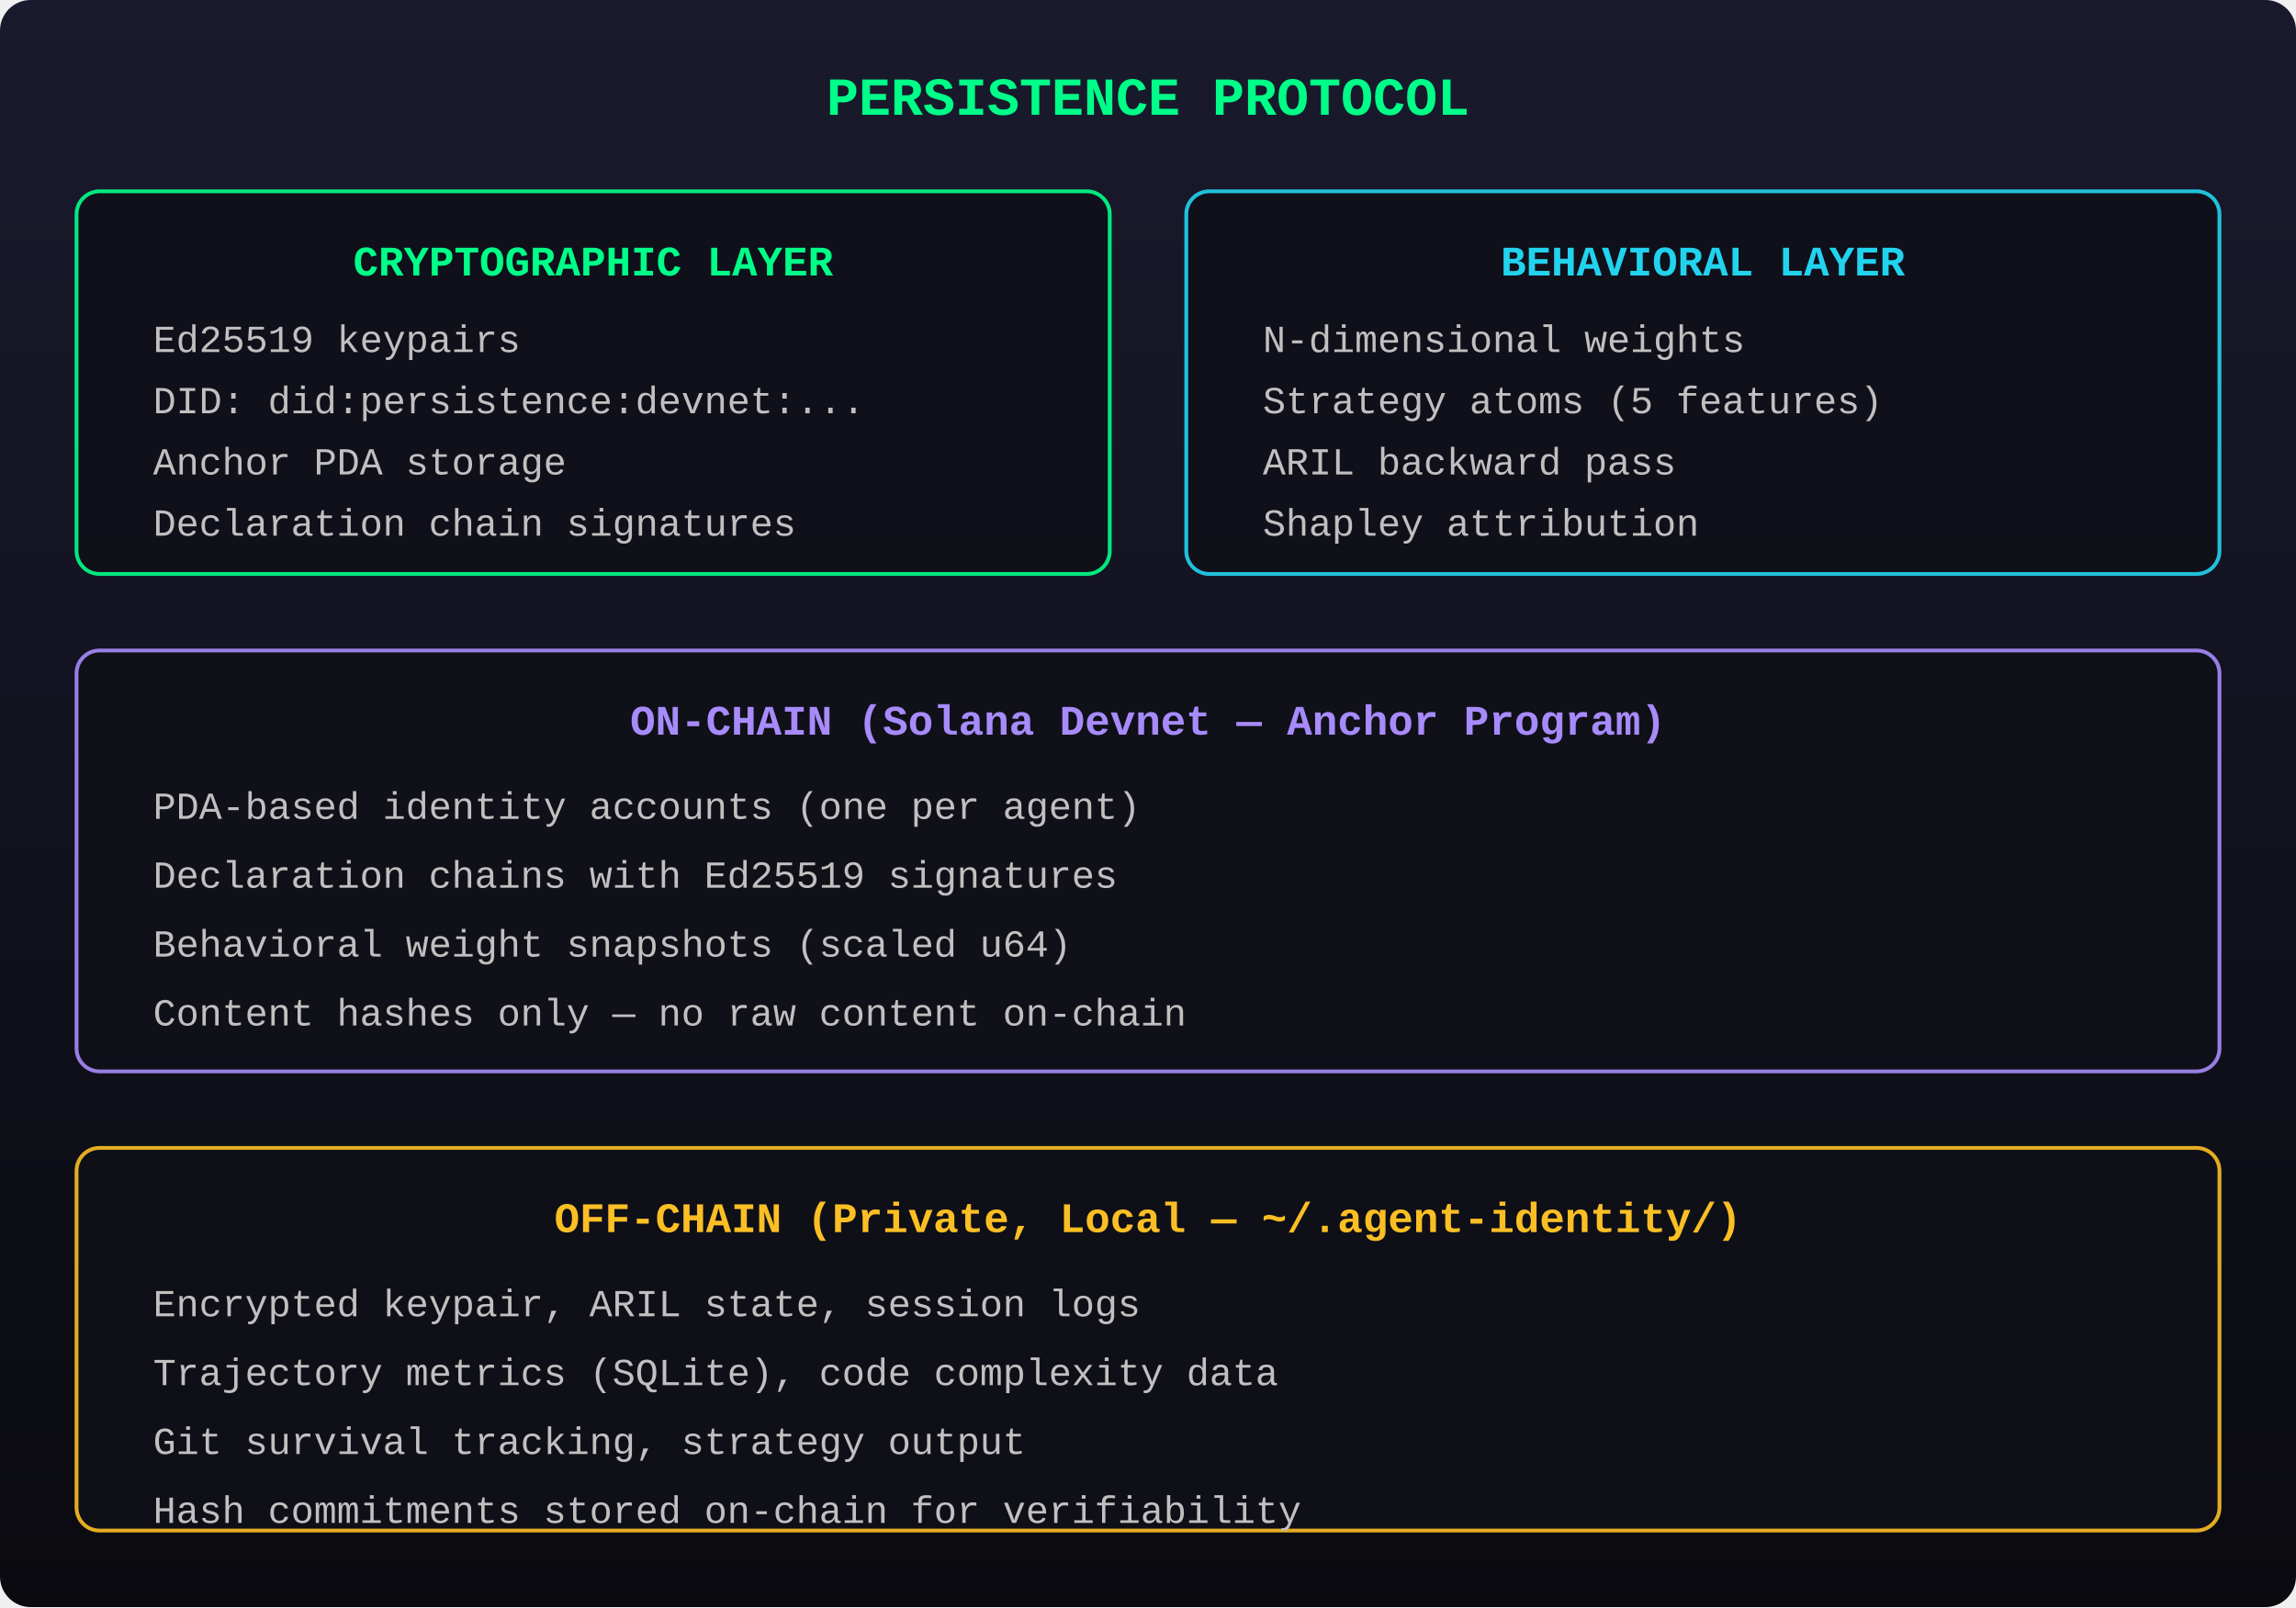
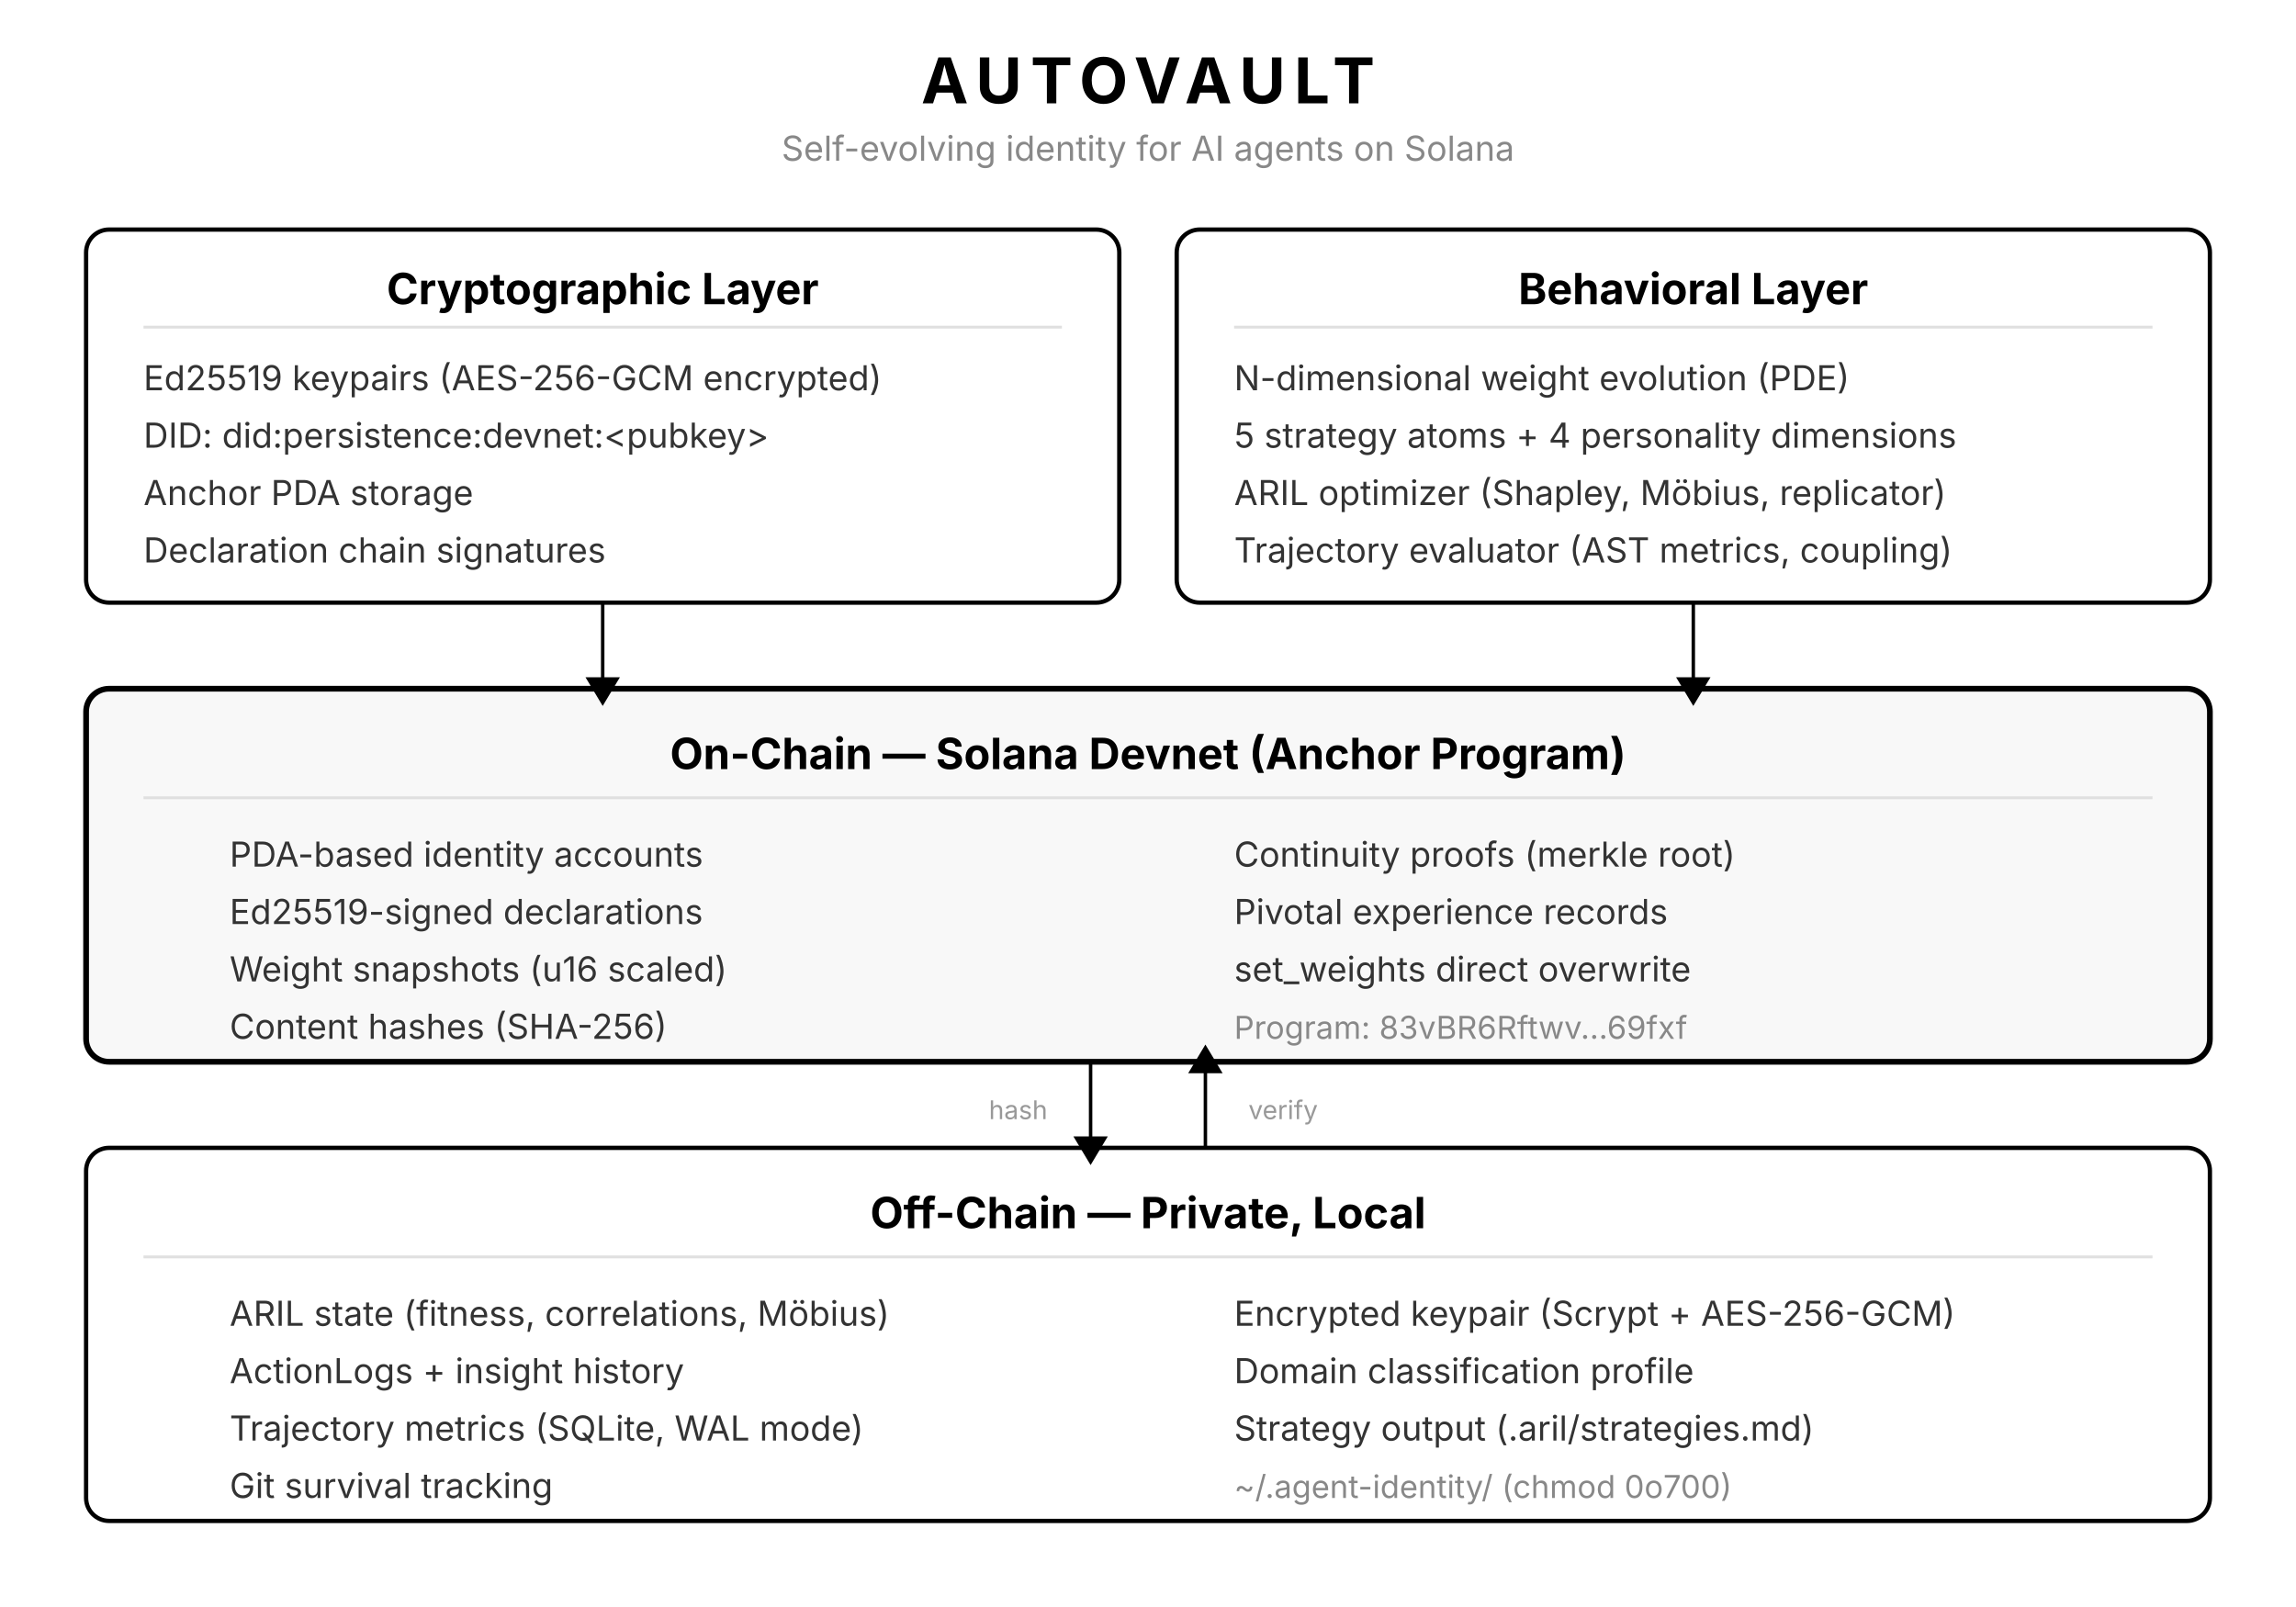
- <svg xmlns="http://www.w3.org/2000/svg" viewBox="0 0 600 420" font-family="'Courier New', monospace" font-size="12">
-   <defs>
-     <linearGradient id="bg" x1="0" y1="0" x2="0" y2="1">
-       <stop offset="0%" stop-color="#1a1a2e" />
-       <stop offset="100%" stop-color="#0a0a0f" />
-     </linearGradient>
-   </defs>
-   <rect width="600" height="420" rx="8" fill="url(#bg)" />
-   <text x="300" y="30" fill="#00ff88" font-size="14" font-weight="bold" text-anchor="middle">PERSISTENCE PROTOCOL</text>
-   <rect x="20" y="50" width="270" height="100" rx="6" fill="#0f0f18" stroke="#00ff88" stroke-width="1" opacity="0.9" />
-   <text x="155" y="72" fill="#00ff88" font-size="11" font-weight="bold" text-anchor="middle">CRYPTOGRAPHIC LAYER</text>
-   <text x="40" y="92" fill="#c0c0c0" font-size="10">Ed25519 keypairs</text>
-   <text x="40" y="108" fill="#c0c0c0" font-size="10">DID: did:persistence:devnet:...</text>
-   <text x="40" y="124" fill="#c0c0c0" font-size="10">Anchor PDA storage</text>
-   <text x="40" y="140" fill="#c0c0c0" font-size="10">Declaration chain signatures</text>
-   <rect x="310" y="50" width="270" height="100" rx="6" fill="#0f0f18" stroke="#22d3ee" stroke-width="1" opacity="0.9" />
-   <text x="445" y="72" fill="#22d3ee" font-size="11" font-weight="bold" text-anchor="middle">BEHAVIORAL LAYER</text>
-   <text x="330" y="92" fill="#c0c0c0" font-size="10">N-dimensional weights</text>
-   <text x="330" y="108" fill="#c0c0c0" font-size="10">Strategy atoms (5 features)</text>
-   <text x="330" y="124" fill="#c0c0c0" font-size="10">ARIL backward pass</text>
-   <text x="330" y="140" fill="#c0c0c0" font-size="10">Shapley attribution</text>
-   <rect x="20" y="170" width="560" height="110" rx="6" fill="#0f0f18" stroke="#a78bfa" stroke-width="1" opacity="0.9" />
-   <text x="300" y="192" fill="#a78bfa" font-size="11" font-weight="bold" text-anchor="middle">ON-CHAIN (Solana Devnet — Anchor Program)</text>
-   <text x="40" y="214" fill="#c0c0c0" font-size="10">PDA-based identity accounts (one per agent)</text>
-   <text x="40" y="232" fill="#c0c0c0" font-size="10">Declaration chains with Ed25519 signatures</text>
-   <text x="40" y="250" fill="#c0c0c0" font-size="10">Behavioral weight snapshots (scaled u64)</text>
-   <text x="40" y="268" fill="#c0c0c0" font-size="10">Content hashes only — no raw content on-chain</text>
-   <rect x="20" y="300" width="560" height="100" rx="6" fill="#0f0f18" stroke="#fbbf24" stroke-width="1" opacity="0.9" />
-   <text x="300" y="322" fill="#fbbf24" font-size="11" font-weight="bold" text-anchor="middle">OFF-CHAIN (Private, Local — ~/.agent-identity/)</text>
-   <text x="40" y="344" fill="#c0c0c0" font-size="10">Encrypted keypair, ARIL state, session logs</text>
-   <text x="40" y="362" fill="#c0c0c0" font-size="10">Trajectory metrics (SQLite), code complexity data</text>
-   <text x="40" y="380" fill="#c0c0c0" font-size="10">Git survival tracking, strategy output</text>
-   <text x="40" y="398" fill="#c0c0c0" font-size="10">Hash commitments stored on-chain for verifiability</text>
+ <svg xmlns="http://www.w3.org/2000/svg" viewBox="0 0 800 560" font-family="'Inter', 'Helvetica Neue', Arial, sans-serif" font-size="13">
+   <rect width="800" height="560" fill="#ffffff" />
+   <text x="400" y="36" fill="#000000" font-size="22" font-weight="bold" text-anchor="middle" letter-spacing="3">AUTOVAULT</text>
+   <text x="400" y="56" fill="#888888" font-size="12" text-anchor="middle">Self-evolving identity for AI agents on Solana</text>
+   <rect x="30" y="80" width="360" height="130" rx="8" fill="#ffffff" stroke="#000000" stroke-width="1.5" />
+   <text x="210" y="106" fill="#000000" font-size="15" font-weight="bold" text-anchor="middle">Cryptographic Layer</text>
+   <line x1="50" y1="114" x2="370" y2="114" stroke="#e0e0e0" stroke-width="1" />
+   <text x="50" y="136" fill="#333333" font-size="12">Ed25519 keypairs (AES-256-GCM encrypted)</text>
+   <text x="50" y="156" fill="#333333" font-size="12">DID: did:persistence:devnet:&lt;pubkey&gt;</text>
+   <text x="50" y="176" fill="#333333" font-size="12">Anchor PDA storage</text>
+   <text x="50" y="196" fill="#333333" font-size="12">Declaration chain signatures</text>
+   <rect x="410" y="80" width="360" height="130" rx="8" fill="#ffffff" stroke="#000000" stroke-width="1.5" />
+   <text x="590" y="106" fill="#000000" font-size="15" font-weight="bold" text-anchor="middle">Behavioral Layer</text>
+   <line x1="430" y1="114" x2="750" y2="114" stroke="#e0e0e0" stroke-width="1" />
+   <text x="430" y="136" fill="#333333" font-size="12">N-dimensional weight evolution (PDE)</text>
+   <text x="430" y="156" fill="#333333" font-size="12">5 strategy atoms + 4 personality dimensions</text>
+   <text x="430" y="176" fill="#333333" font-size="12">ARIL optimizer (Shapley, Möbius, replicator)</text>
+   <text x="430" y="196" fill="#333333" font-size="12">Trajectory evaluator (AST metrics, coupling)</text>
+   <rect x="30" y="240" width="740" height="130" rx="8" fill="#f8f8f8" stroke="#000000" stroke-width="2" />
+   <text x="400" y="268" fill="#000000" font-size="15" font-weight="bold" text-anchor="middle">On-Chain — Solana Devnet (Anchor Program)</text>
+   <line x1="50" y1="278" x2="750" y2="278" stroke="#e0e0e0" stroke-width="1" />
+   <text x="80" y="302" fill="#333333" font-size="12">PDA-based identity accounts</text>
+   <text x="80" y="322" fill="#333333" font-size="12">Ed25519-signed declarations</text>
+   <text x="80" y="342" fill="#333333" font-size="12">Weight snapshots (u16 scaled)</text>
+   <text x="80" y="362" fill="#333333" font-size="12">Content hashes (SHA-256)</text>
+   <text x="430" y="302" fill="#333333" font-size="12">Continuity proofs (merkle root)</text>
+   <text x="430" y="322" fill="#333333" font-size="12">Pivotal experience records</text>
+   <text x="430" y="342" fill="#333333" font-size="12">set_weights direct overwrite</text>
+   <text x="430" y="362" fill="#888888" font-size="11">Program: 83vBR6Rftwv...69fxf</text>
+   <rect x="30" y="400" width="740" height="130" rx="8" fill="#ffffff" stroke="#000000" stroke-width="1.5" />
+   <text x="400" y="428" fill="#000000" font-size="15" font-weight="bold" text-anchor="middle">Off-Chain — Private, Local</text>
+   <line x1="50" y1="438" x2="750" y2="438" stroke="#e0e0e0" stroke-width="1" />
+   <text x="80" y="462" fill="#333333" font-size="12">ARIL state (fitness, correlations, Möbius)</text>
+   <text x="80" y="482" fill="#333333" font-size="12">ActionLogs + insight history</text>
+   <text x="80" y="502" fill="#333333" font-size="12">Trajectory metrics (SQLite, WAL mode)</text>
+   <text x="80" y="522" fill="#333333" font-size="12">Git survival tracking</text>
+   <text x="430" y="462" fill="#333333" font-size="12">Encrypted keypair (Scrypt + AES-256-GCM)</text>
+   <text x="430" y="482" fill="#333333" font-size="12">Domain classification profile</text>
+   <text x="430" y="502" fill="#333333" font-size="12">Strategy output (.aril/strategies.md)</text>
+   <text x="430" y="522" fill="#888888" font-size="11">~/.agent-identity/ (chmod 0o700)</text>
+   <line x1="210" y1="210" x2="210" y2="240" stroke="#000000" stroke-width="1.2" />
+   <polygon points="204,236 210,246 216,236" fill="#000000" />
+   <line x1="590" y1="210" x2="590" y2="240" stroke="#000000" stroke-width="1.2" />
+   <polygon points="584,236 590,246 596,236" fill="#000000" />
+   <line x1="380" y1="370" x2="380" y2="400" stroke="#000000" stroke-width="1.2" />
+   <polygon points="374,396 380,406 386,396" fill="#000000" />
+   <line x1="420" y1="400" x2="420" y2="370" stroke="#000000" stroke-width="1.2" />
+   <polygon points="414,374 420,364 426,374" fill="#000000" />
+   <text x="365" y="390" fill="#999999" font-size="9" text-anchor="end">hash</text>
+   <text x="435" y="390" fill="#999999" font-size="9">verify</text>
</svg>
